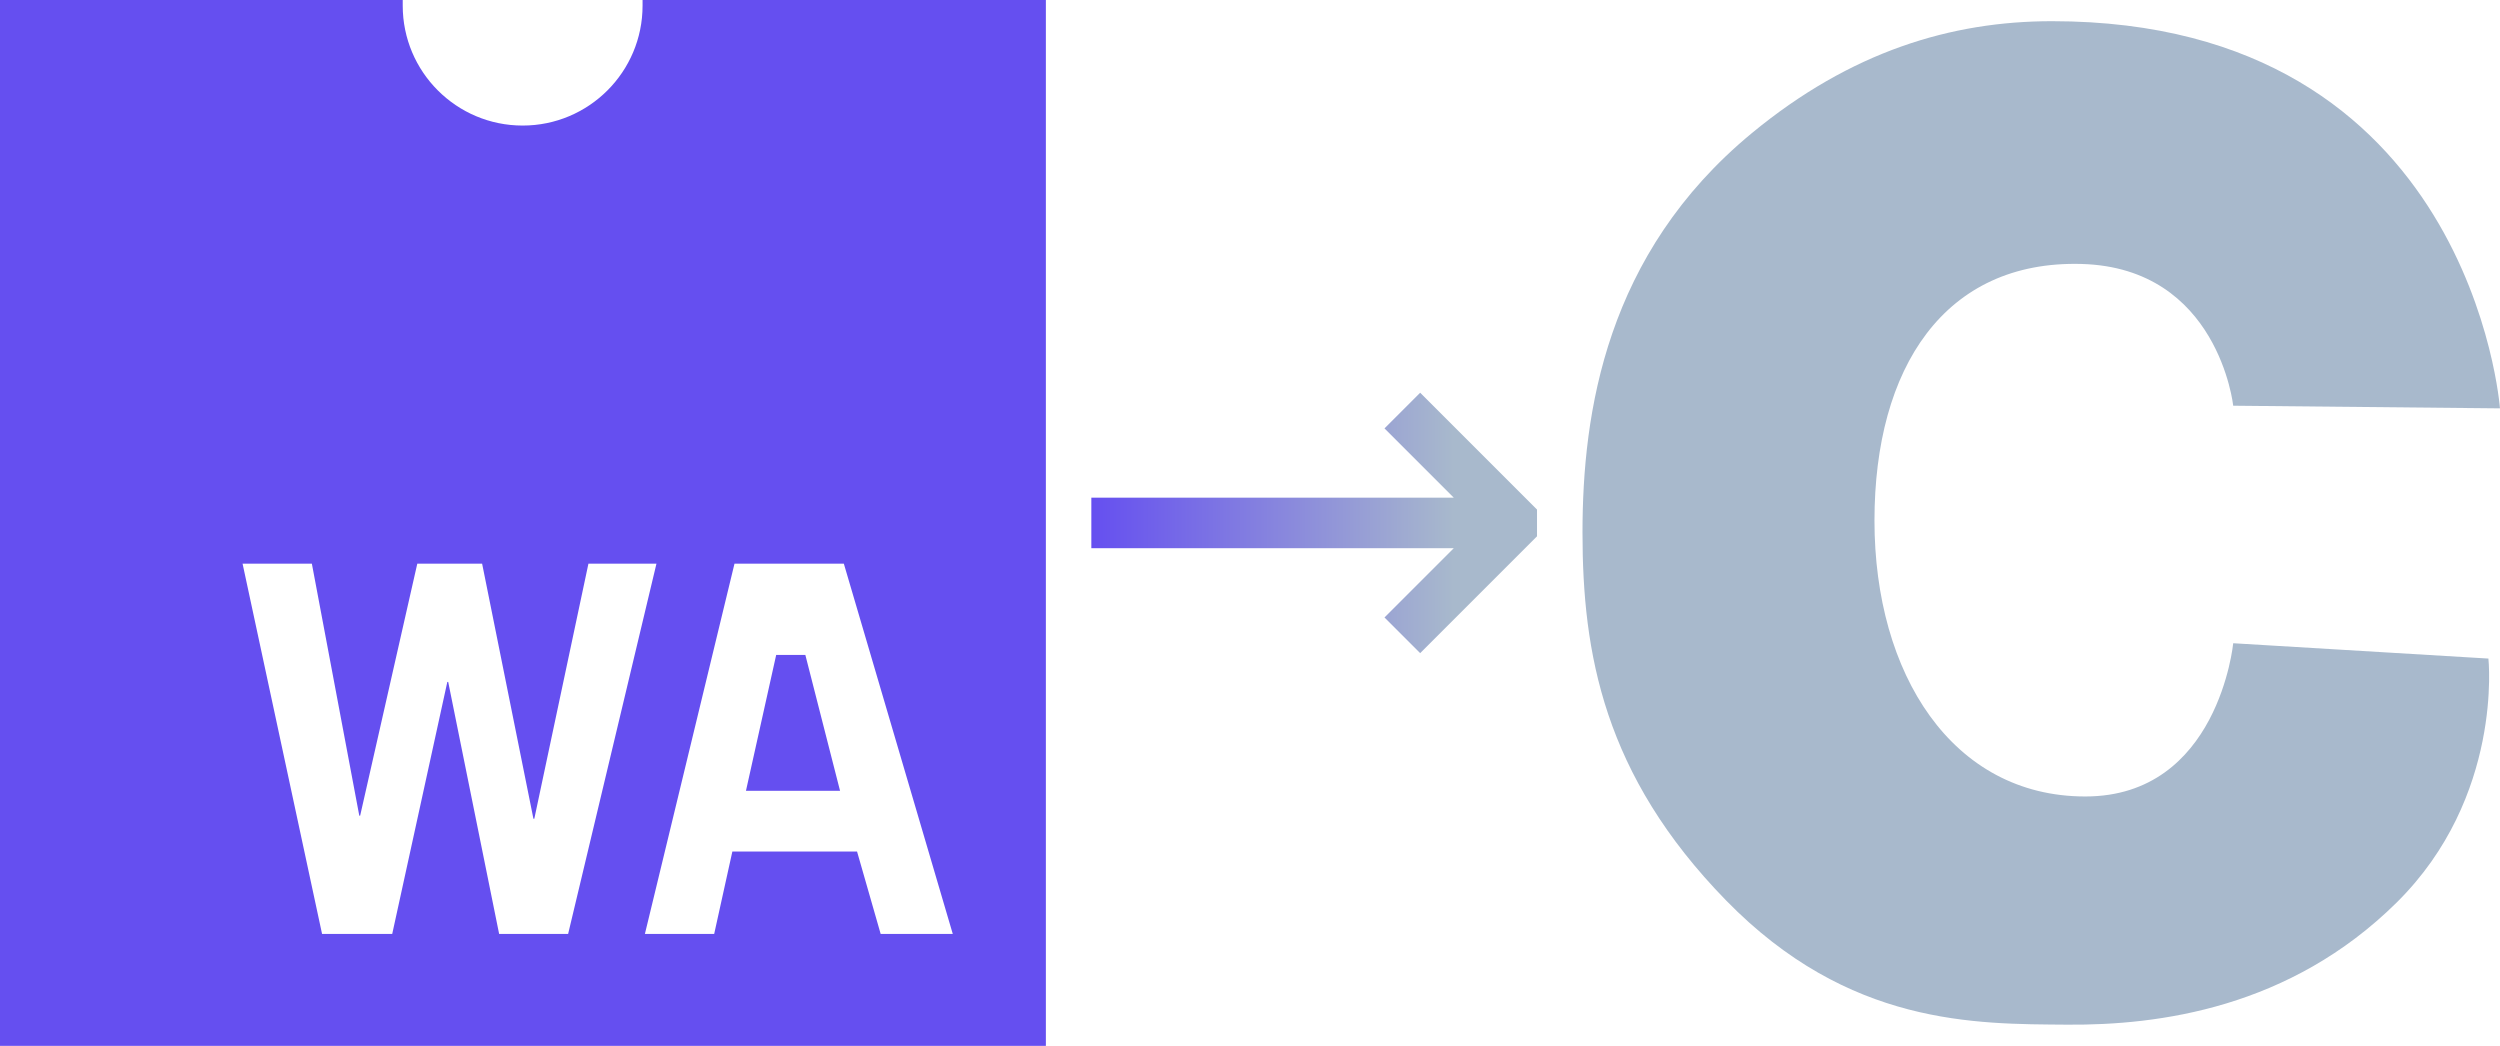
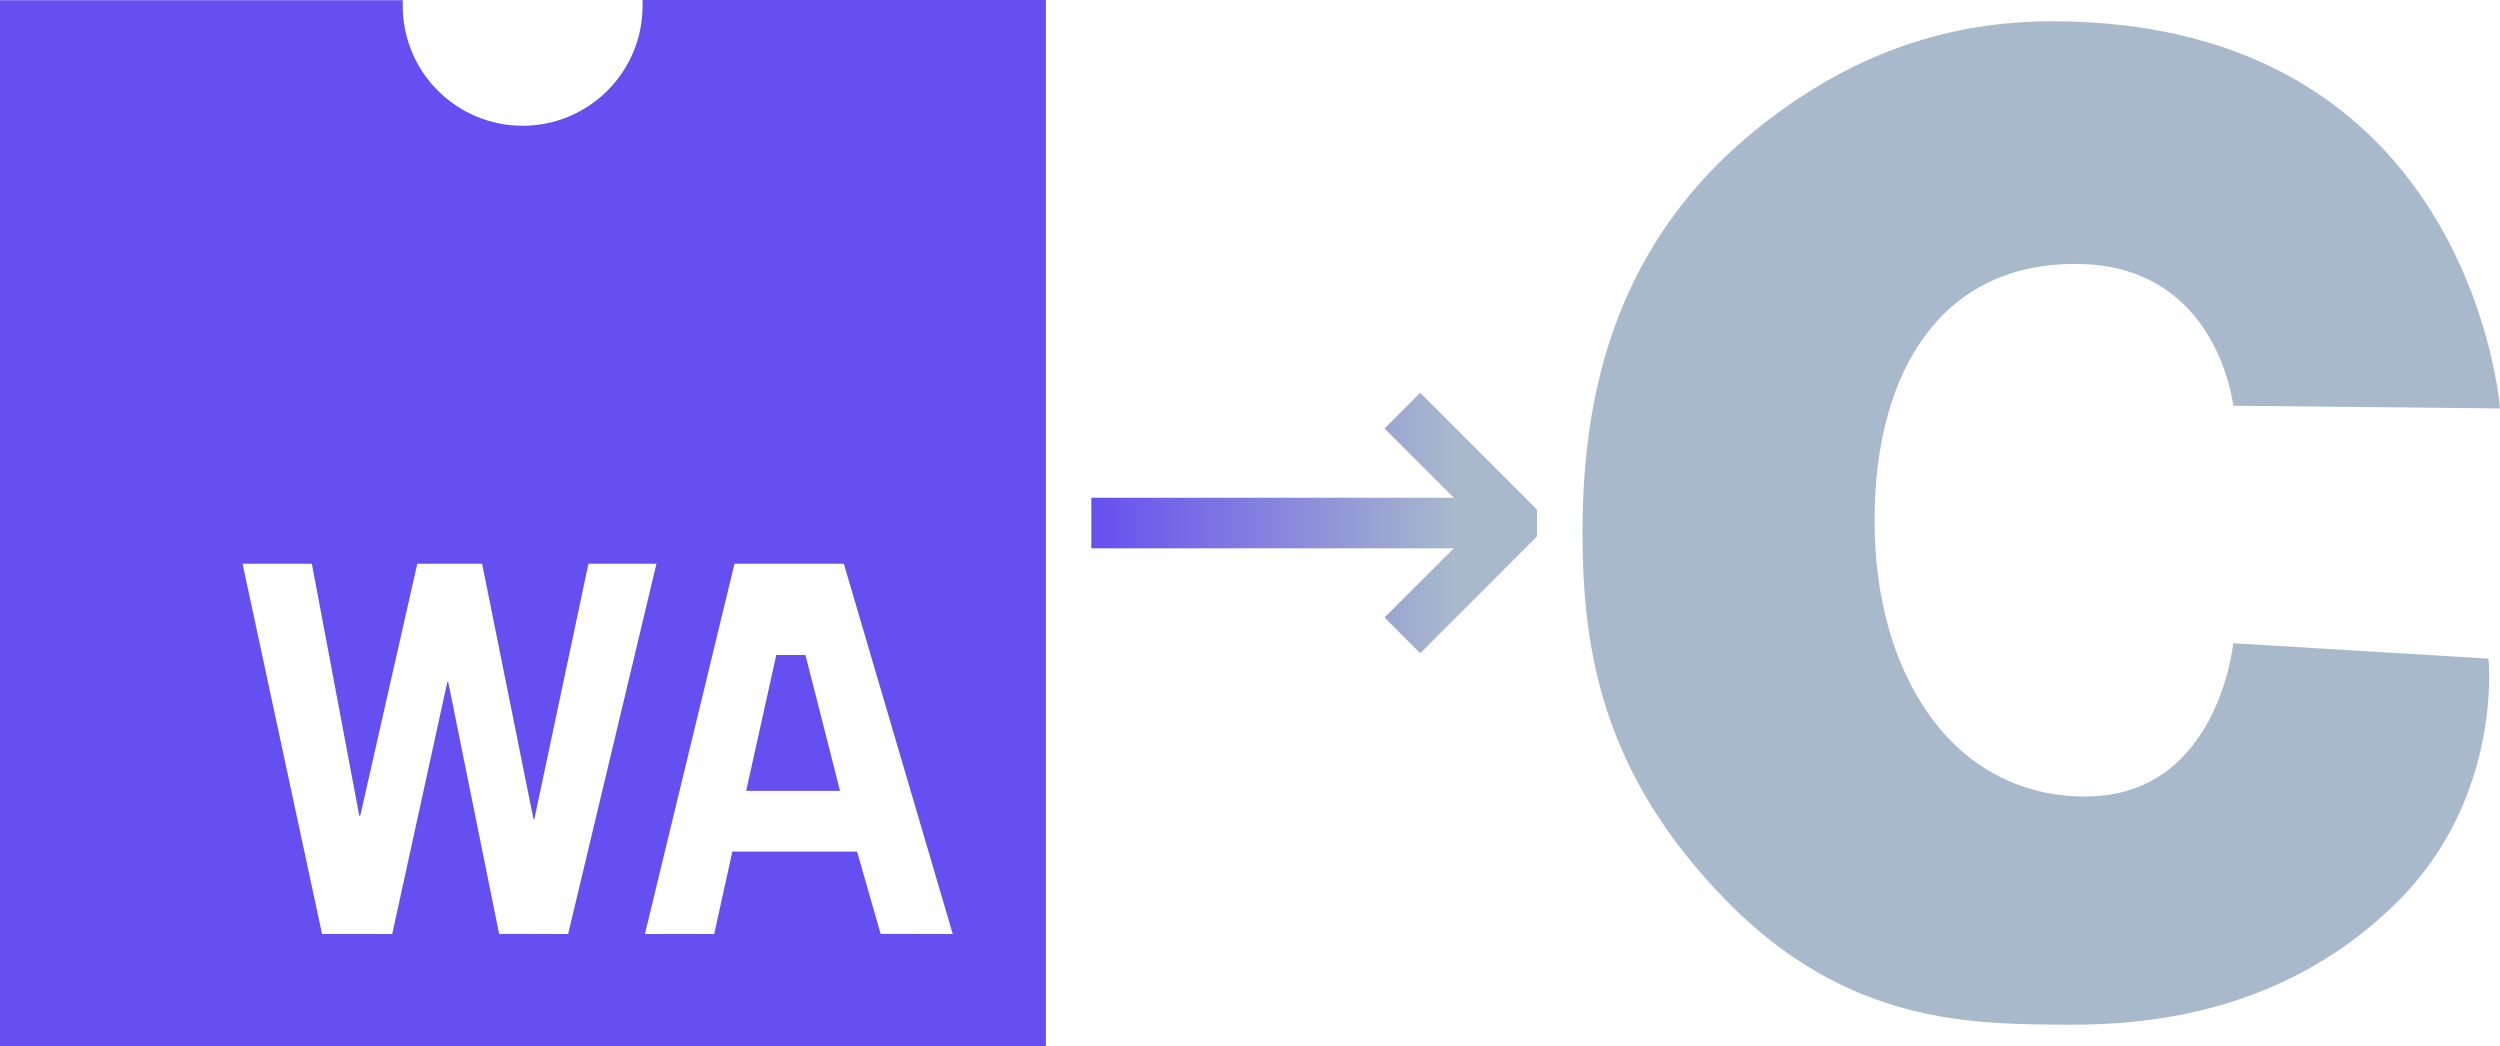
- <svg xmlns="http://www.w3.org/2000/svg" width="257.25" height="107.62" version="1.1" viewBox="0 0 257.25 107.62">
+ <svg xmlns="http://www.w3.org/2000/svg" width="257.25" height="107.62">
  <defs>
-     <style>.cls-1 {
-         fill: #393939;
-       }
- 
-       .cls-2 {
-         fill: #654ff0;
-       }</style>
-     <linearGradient id="linearGradient842" x1="125.02" x2="162.32" y1="63.615" y2="63.615" gradientTransform="translate(10 10)" gradientUnits="userSpaceOnUse">
-       <stop stop-color="#654ff0" offset="0" />
-       <stop stop-color="#a8b9cc" offset="1" />
+     <linearGradient id="linearGradient842" x1="125.02" x2="162.32" y1="63.62" y2="63.62" gradientTransform="translate(10 10)" gradientUnits="userSpaceOnUse">
+       <stop offset="0" stop-color="#654ff0" />
+       <stop offset="1" stop-color="#a8b9cc" />
    </linearGradient>
+     <style>.cls-2{fill:#654ff0}</style>
  </defs>
-   <g transform="translate(-22.722 -22.406)" data-name="Layer 2">
-     <g id="icon" transform="translate(-74.708 22.406)">
-       <path class="cls-2" transform="translate(-.21)" d="m163.76 0v0.58a12.34 12.34 0 0 1-24.68 0v-0.58h-41.44v107.62h107.62v-107.62zm-14.76 96.1-5.24-25.93h-0.09l-5.67 25.93h-7.22l-8.18-38.1h7.13l4.88 25.93h0.09l5.88-25.93h6.67l5.28 26.25h0.09l5.57-26.25h7l-9.09 38.1zm39.26 0-2.43-8.48h-12.83l-1.87 8.48h-7.13l9.22-38.1h11.25l11.21 38.1z" />
-       <polygon class="cls-2" points="183.87 81.37 180.3 67.39 177.3 67.39 174.19 81.37" />
-     </g>
-     <path d="m252.52 64.154s-1.522-14.191-15.603-14.586c-14.081-0.394-21.312 10.644-21.312 26.412 0 15.768 7.992 28.383 21.692 28.383 13.701 0 15.223-15.768 15.223-15.768l26.259 1.577s1.546 14.241-9.442 25.106c-10.989 10.864-24.476 12.639-33.896 12.566-9.419-0.075-22.479 0.148-35.108-12.787-12.629-12.935-14.772-25.5-14.772-37.844 0-12.344 2.395-28.696 17.411-41.096 10.205-8.426 20.551-11.531 30.898-11.531 43.196 0 46.097 39.84 46.097 39.84z" fill="#a8b9cc" />
-     <path d="m180.88 74.839v2.753l-12.023 12.023-3.671-3.671 7.128-7.128h-37.293v-5.201h37.293l-7.128-7.128 3.671-3.671z" fill="url(#linearGradient842)" />
-   </g>
+   <path d="M66.12 0v.6a12.34 12.34 0 0 1-24.68 0V.02H0v107.62h107.62V0zM51.36 96.1l-5.24-25.92h-.09l-5.67 25.93h-7.22l-8.18-38.1h7.13l4.88 25.93h.1l5.87-25.93h6.67l5.28 26.25h.1l5.56-26.25h7l-9.09 38.1zm39.26 0-2.43-8.47H75.36l-1.87 8.48h-7.13l9.22-38.1h11.25l11.21 38.1z" class="cls-2" />
+   <path d="M86.44 81.38 82.88 67.4h-3l-3.1 13.98z" class="cls-2" />
+   <path fill="#a8b9cc" d="M229.8 41.75s-1.52-14.19-15.6-14.58c-14.08-.4-21.31 10.64-21.31 26.41s7.99 28.38 21.69 28.38c13.7 0 15.22-15.77 15.22-15.77l26.26 1.58s1.55 14.24-9.44 25.1c-11 10.87-24.48 12.65-33.9 12.57-9.42-.07-22.48.15-35.1-12.78-12.64-12.94-14.78-25.5-14.78-37.85 0-12.34 2.4-28.7 17.41-41.1 10.2-8.42 20.55-11.52 30.9-11.52 43.2 0 46.1 39.84 46.1 39.84z" />
+   <path fill="url(#linearGradient842)" d="M180.88 74.84v2.75l-12.02 12.03-3.67-3.68 7.12-7.12h-37.29v-5.2h37.3l-7.13-7.13 3.67-3.67z" transform="translate(-22.72 -22.4)" />
</svg>
